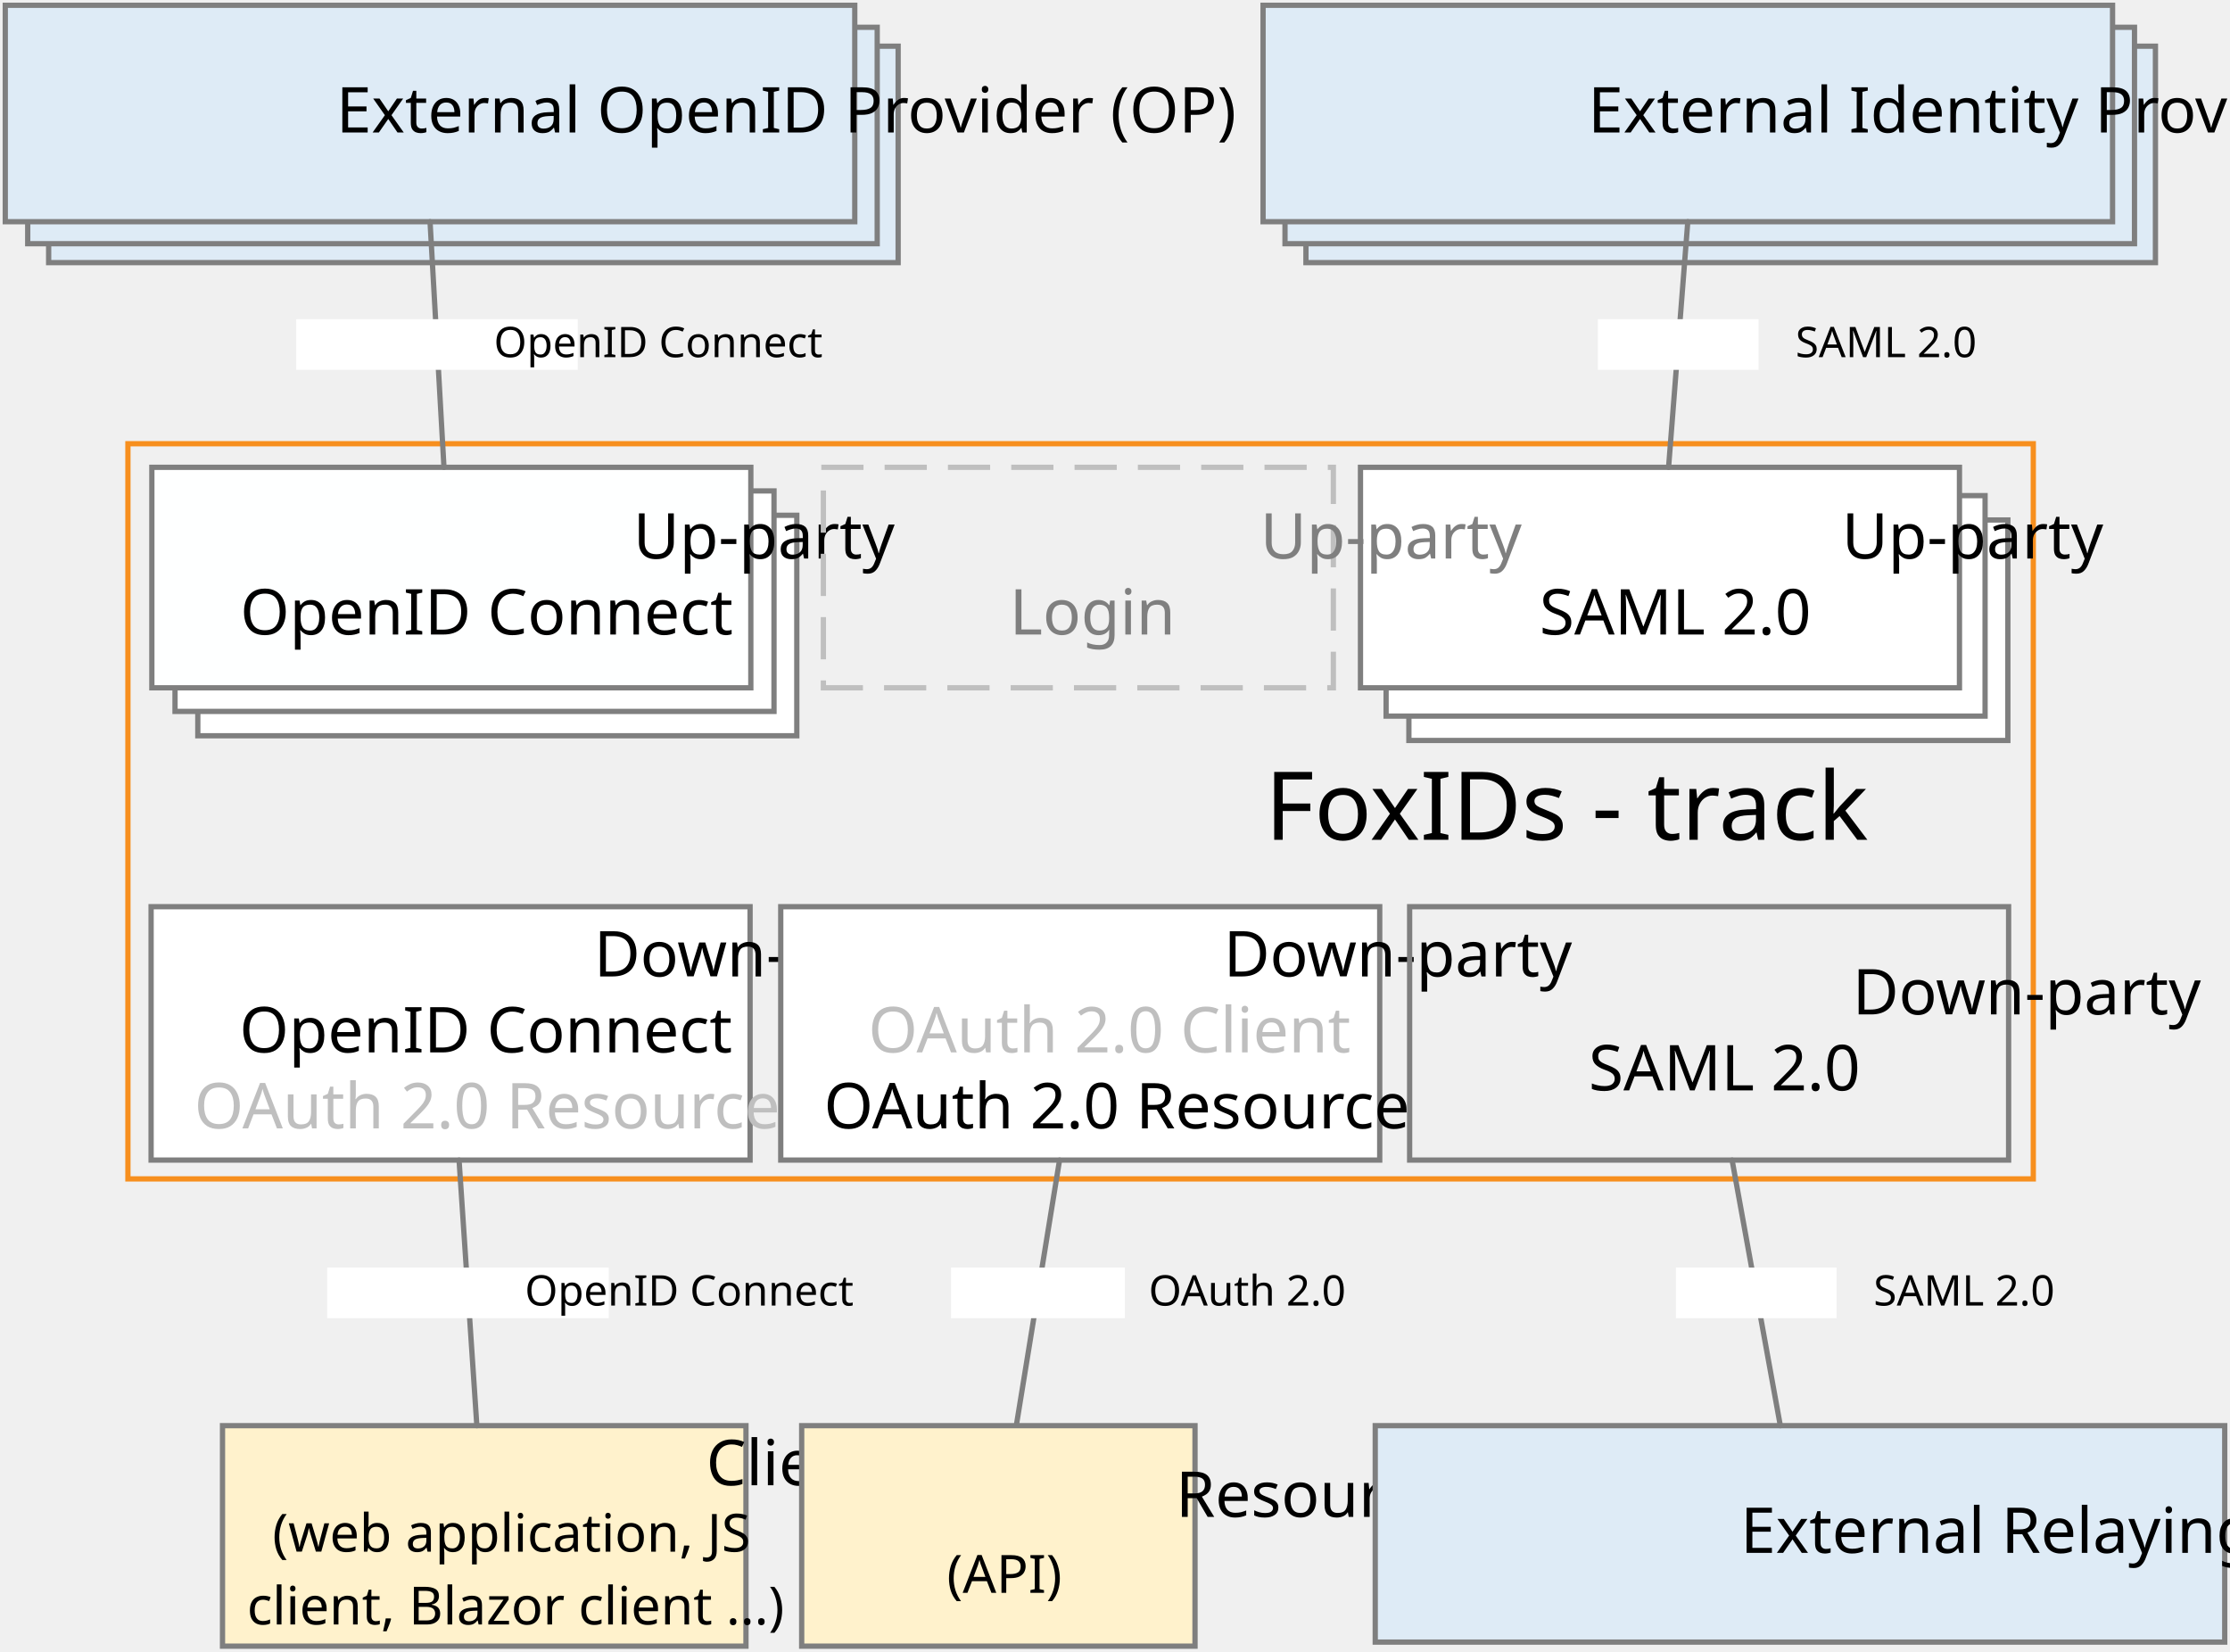
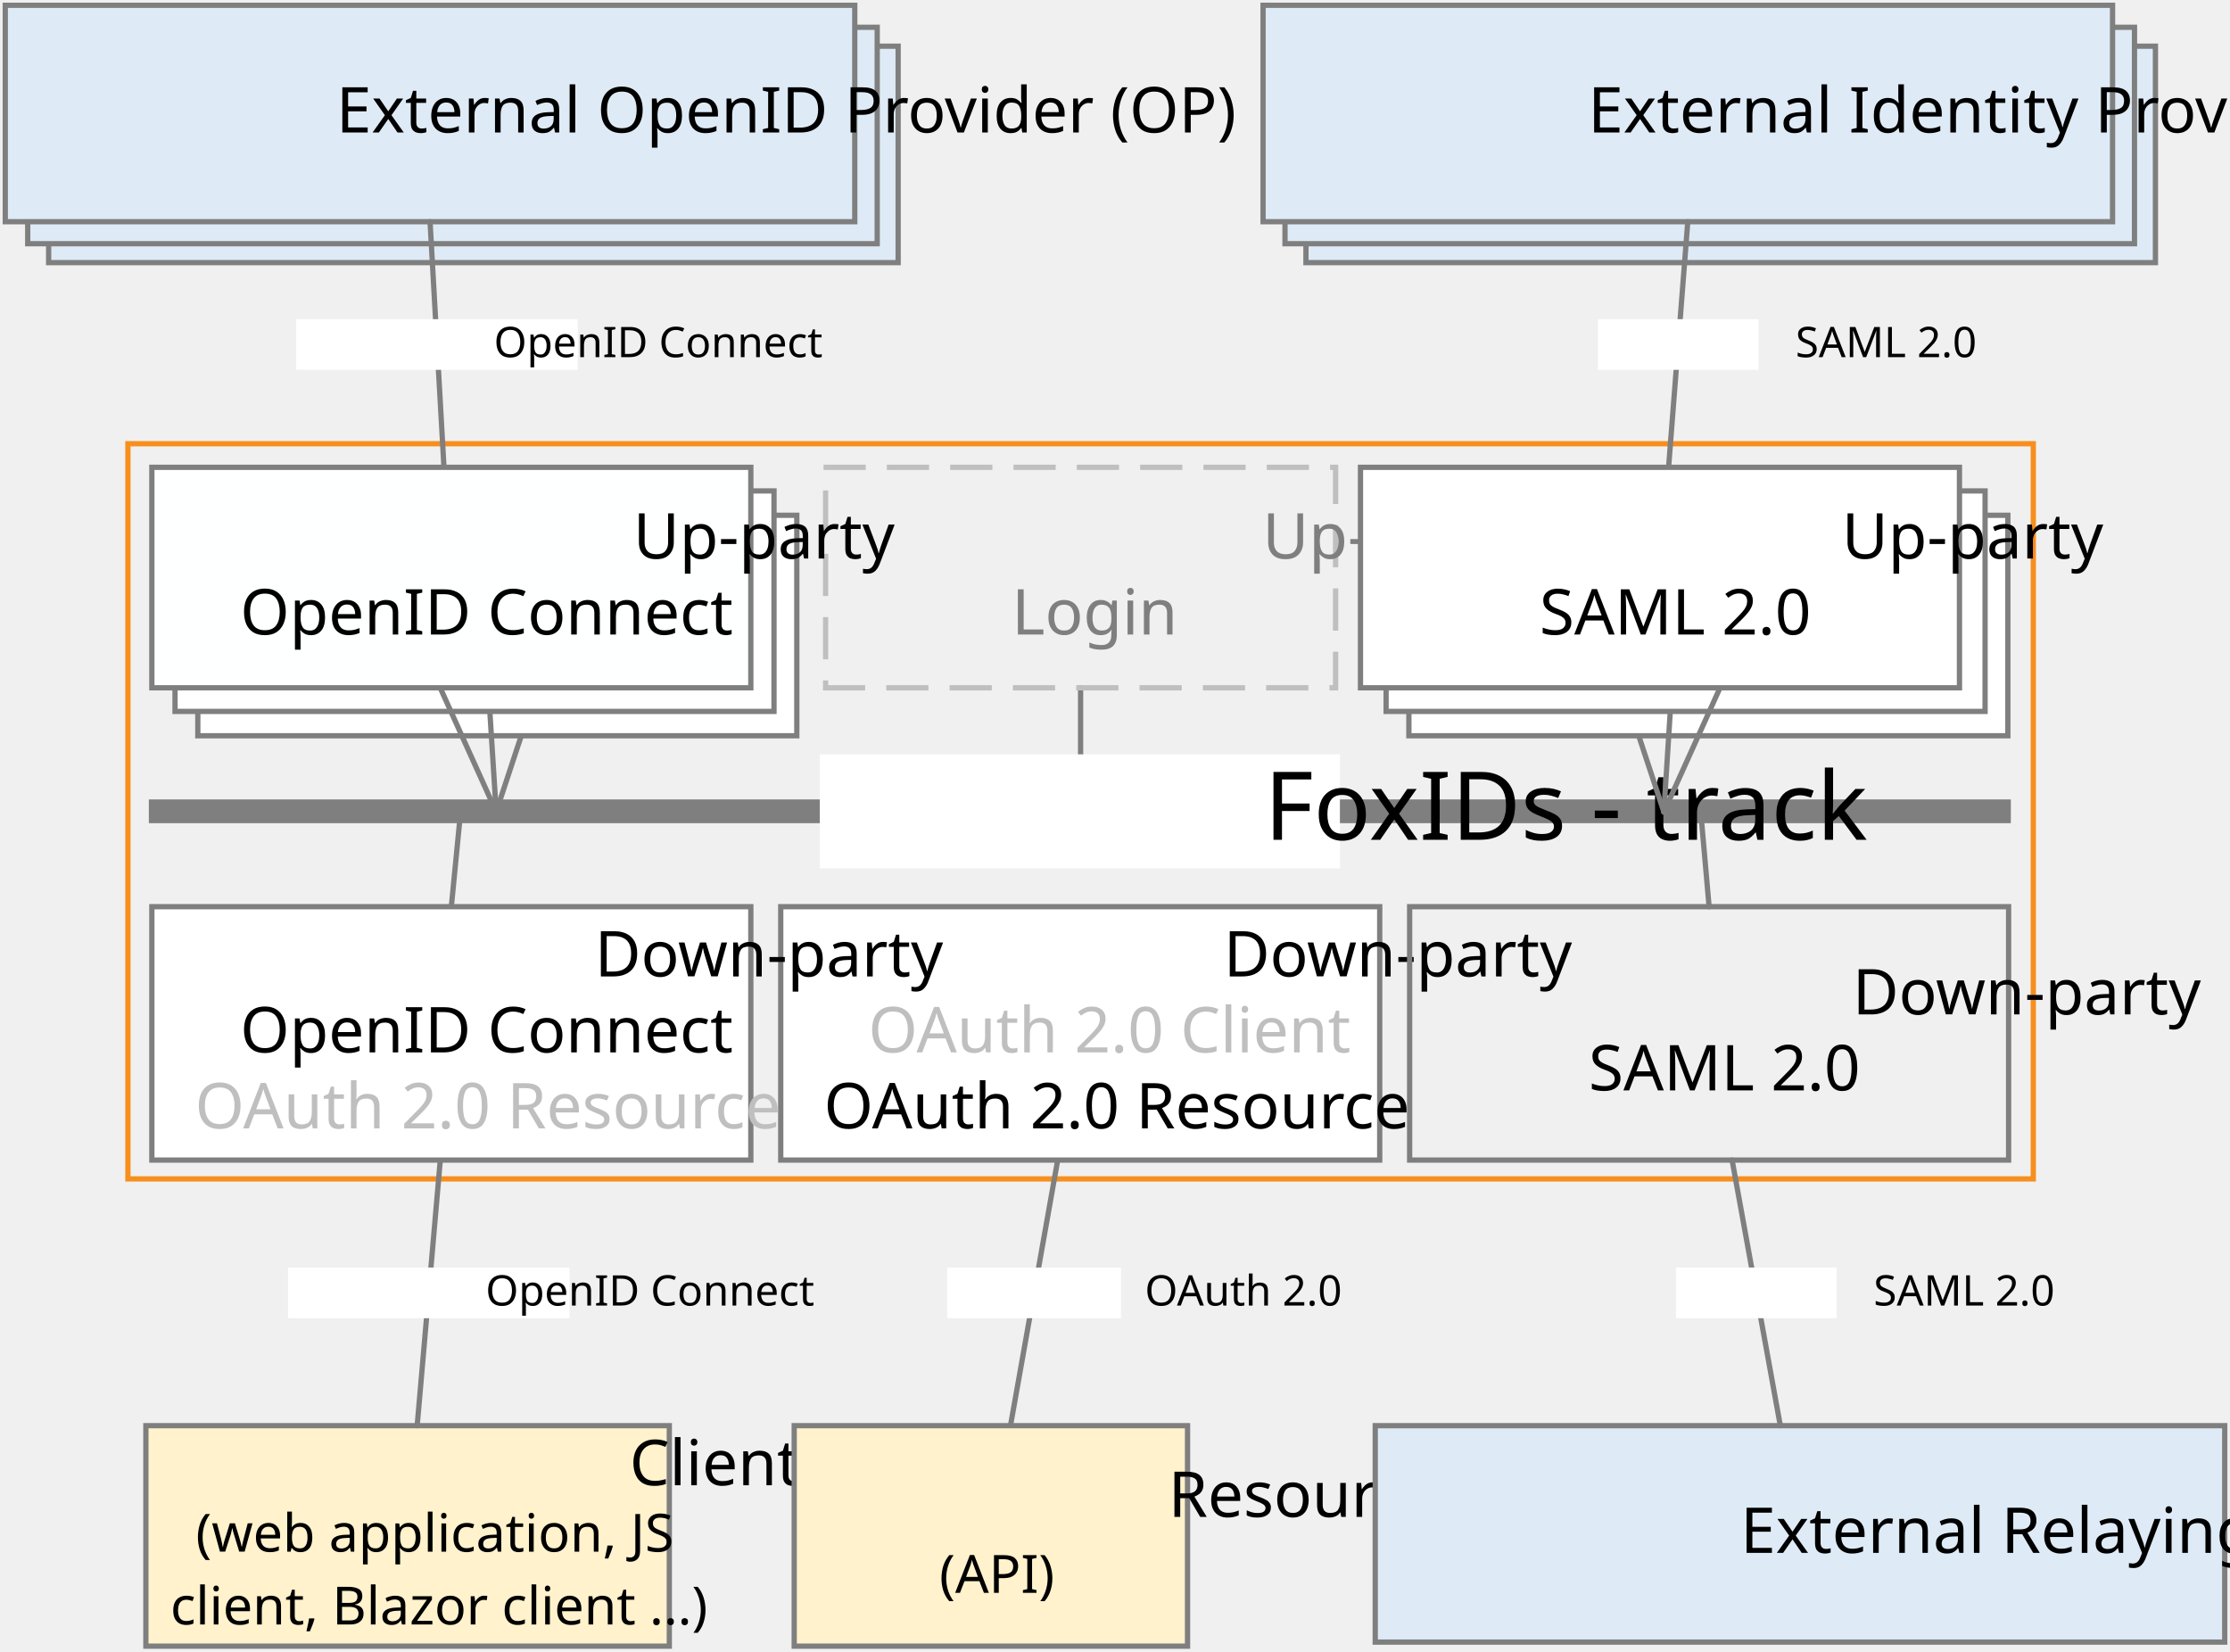
- <svg xmlns="http://www.w3.org/2000/svg" xmlns:ns1="http://schemas.microsoft.com/visio/2003/SVGExtensions/" width="5.87in" height="4.347in" viewBox="0 0 422.661 312.999" xml:space="preserve" color-interpolation-filters="sRGB" class="st18">
+ <svg xmlns="http://www.w3.org/2000/svg" xmlns:ns1="http://schemas.microsoft.com/visio/2003/SVGExtensions/" width="5.87in" height="4.347in" viewBox="0 0 422.661 312.999" xml:space="preserve" color-interpolation-filters="sRGB" class="st19">
  <ns1:documentProperties ns1:langID="1033" ns1:metric="true" ns1:viewMarkup="false" />
  <style type="text/css">
	
- 		.st1 {fill:#deebf6;stroke:#7f7f7f;stroke-width:1}
- 		.st2 {fill:none;stroke:#f78f1e;stroke-width:1}
- 		.st3 {fill:#000000;font-family:Calibri;font-size:1.5em}
- 		.st4 {fill:#ffffff;stroke:#7f7f7f;stroke-width:1}
- 		.st5 {fill:#000000;font-family:Calibri;font-size:1em}
- 		.st6 {font-size:1em}
- 		.st7 {fill:#bfbfbf;font-size:1em}
+ 		.st1 {fill:#4672c4;stroke:#7f7f7f;stroke-width:0.25}
+ 		.st2 {stroke:#7f7f7f;stroke-linecap:round;stroke-linejoin:round;stroke-width:1}
+ 		.st3 {stroke:#7f7f7f;stroke-linecap:butt;stroke-width:4.5}
+ 		.st4 {fill:#ffffff;stroke:none;stroke-linecap:butt;stroke-width:7.2}
+ 		.st5 {fill:#000000;font-family:Calibri;font-size:1.5em}
+ 		.st6 {fill:#deebf6;stroke:#7f7f7f;stroke-width:1}
+ 		.st7 {fill:none;stroke:#f78f1e;stroke-width:1}
		.st8 {fill:#fff2cc;stroke:#7f7f7f;stroke-width:1}
- 		.st9 {font-size:0.833em}
- 		.st10 {stroke:#7f7f7f;stroke-linecap:round;stroke-linejoin:round;stroke-width:1}
- 		.st11 {fill:#ffffff;stroke:none;stroke-linecap:butt;stroke-width:7.2}
- 		.st12 {fill:#000000;font-family:Calibri;font-size:0.667em}
- 		.st13 {fill:none;stroke:#7f7f7f;stroke-width:1}
- 		.st14 {fill:#feffff;stroke:#7f7f7f;stroke-width:1}
- 		.st15 {fill:#ffffff;stroke:none;stroke-linecap:butt}
- 		.st16 {fill:none;stroke:#bfbfbf;stroke-dasharray:7,5;stroke-width:1}
- 		.st17 {fill:#7f7f7f;font-family:Calibri;font-size:1em}
- 		.st18 {fill:none;fill-rule:evenodd;font-size:12px;overflow:visible;stroke-linecap:square;stroke-miterlimit:3}
+ 		.st9 {fill:#000000;font-family:Calibri;font-size:1em}
+ 		.st10 {font-size:0.833em}
+ 		.st11 {fill:#000000;font-family:Calibri;font-size:0.667em}
+ 		.st12 {font-size:1em}
+ 		.st13 {fill:#ffffff;stroke:#7f7f7f;stroke-width:1}
+ 		.st14 {fill:#bfbfbf;font-size:1em}
+ 		.st15 {fill:none;stroke:#bfbfbf;stroke-dasharray:7,5;stroke-width:1}
+ 		.st16 {fill:#7f7f7f;font-family:Calibri;font-size:1em}
+ 		.st17 {fill:#feffff;stroke:#7f7f7f;stroke-width:1}
+ 		.st18 {fill:none;stroke:#7f7f7f;stroke-width:1}
+ 		.st19 {fill:none;fill-rule:evenodd;font-size:12px;overflow:visible;stroke-linecap:square;stroke-miterlimit:3}
	
	</style>
  <g ns1:mID="0" ns1:index="1" ns1:groupContext="foregroundPage">
    <ns1:pageProperties ns1:drawingScale="0.0393701" ns1:pageScale="0.0393701" ns1:drawingUnits="24" ns1:shadowOffsetX="8.50394" ns1:shadowOffsetY="-8.50394" />
    <ns1:layer ns1:name="Connector" ns1:index="0" />
-     <g id="shape22-1" ns1:mID="22" ns1:groupContext="shape" transform="translate(9.22047,-263.224)">
-       <ns1:userDefs>
-         <ns1:ud ns1:nameU="visVersion" ns1:val="VT0(15):26" />
-       </ns1:userDefs>
-       <rect x="0" y="271.978" width="161.008" height="41.021" class="st1" />
-     </g>
-     <g id="shape1-3" ns1:mID="1" ns1:groupContext="shape" transform="translate(24.2441,-89.5608)">
-       <ns1:userDefs>
-         <ns1:ud ns1:nameU="visVersion" ns1:val="VT0(15):26" />
-       </ns1:userDefs>
-       <ns1:textBlock ns1:margins="rect(4,4,4,4)" ns1:tabSpace="42.5197" />
-       <ns1:textRect cx="180.567" cy="243.331" width="361.14" height="139.336" />
-       <rect x="0" y="173.663" width="361.134" height="139.336" class="st2" />
-       <text x="131.28" y="248.73" class="st3" ns1:langID="1033">
+     <g id="shape67-1" ns1:mID="67" ns1:groupContext="shape" transform="translate(336.409,-157.825) scale(-1,1)">
+       <ns1:userDefs>
+         <ns1:ud ns1:nameU="visVersion" ns1:val="VT0(15):26" />
+       </ns1:userDefs>
+       <rect x="0" y="310.447" width="42.094" height="2.551" class="st1" />
+     </g>
+     <g id="shape55-3" ns1:mID="55" ns1:groupContext="shape" ns1:layerMember="0" transform="translate(211.898,-182.639)">
+       <path d="M-7.09 313 L-7.09 336.41" class="st2" />
+     </g>
+     <g id="shape46-6" ns1:mID="46" ns1:groupContext="shape" transform="translate(73,-157.876)">
+       <ns1:userDefs>
+         <ns1:ud ns1:nameU="visVersion" ns1:val="VT0(15):26" />
+       </ns1:userDefs>
+       <rect x="0" y="310.447" width="42.094" height="2.551" class="st1" />
+     </g>
+     <g id="shape53-8" ns1:mID="53" ns1:groupContext="shape" ns1:layerMember="0" transform="translate(28.2126,-152.142)">
+       <ns1:textBlock ns1:margins="rect(4,4,4,4)" ns1:tabSpace="42.5197" />
+       <ns1:textRect cx="176.457" cy="305.912" width="108.4" height="29.604" />
+       <path d="M0 305.91 L352.91 305.91" class="st3" />
+       <rect ns1:rectContext="textBkgnd" x="127.168" y="295.112" width="98.578" height="21.6" class="st4" />
+       <text x="127.17" y="311.31" class="st5" ns1:langID="1033">
        <ns1:paragraph ns1:horizAlign="1" />
        <ns1:tabList />FoxIDs - track</text>
    </g>
-     <g id="shape2-6" ns1:mID="2" ns1:groupContext="shape" transform="translate(28.6378,-93.126)">
-       <ns1:userDefs>
-         <ns1:ud ns1:nameU="visVersion" ns1:val="VT0(15):26" />
-       </ns1:userDefs>
-       <ns1:textBlock ns1:margins="rect(4,4,4,4)" ns1:tabSpace="42.5197" />
-       <ns1:textRect cx="56.764" cy="288.986" width="113.53" height="48.025" />
-       <rect x="0" y="264.973" width="113.528" height="48.025" class="st4" />
-       <text x="27.79" y="278.19" class="st5" ns1:langID="1033">
-         <ns1:paragraph ns1:horizAlign="1" />
-         <ns1:tabList />Down-party <ns1:newlineChar />
-         <tspan x="16.74" dy="1.2em" class="st6">OpenID Connect<ns1:newlineChar />
-         </tspan>
-         <tspan x="8.17" dy="1.2em" class="st7">OAuth 2.0 Resource</tspan>
-       </text>
-     </g>
-     <g id="shape3-11" ns1:mID="3" ns1:groupContext="shape" transform="translate(147.976,-93.126)">
-       <ns1:userDefs>
-         <ns1:ud ns1:nameU="visVersion" ns1:val="VT0(15):26" />
-       </ns1:userDefs>
-       <ns1:textBlock ns1:margins="rect(4,4,4,4)" ns1:tabSpace="42.5197" />
-       <ns1:textRect cx="56.764" cy="288.986" width="113.53" height="48.025" />
-       <rect x="0" y="264.973" width="113.528" height="48.025" class="st4" />
-       <text x="27.79" y="278.19" class="st5" ns1:langID="1033">
-         <ns1:paragraph ns1:horizAlign="1" />
-         <ns1:tabList />Down-party <ns1:newlineChar />
-         <tspan x="16.59" dy="1.2em" class="st7">OAuth 2.0 Client<ns1:newlineChar />
-         </tspan>
-         <tspan x="8.17" dy="1.2em" class="st6">OAuth 2.0 Resource</tspan>
-       </text>
-     </g>
-     <g id="shape4-16" ns1:mID="4" ns1:groupContext="shape" transform="translate(42.1732,-1)">
+     <g id="shape22-13" ns1:mID="22" ns1:groupContext="shape" transform="translate(9.22047,-263.224)">
+       <ns1:userDefs>
+         <ns1:ud ns1:nameU="visVersion" ns1:val="VT0(15):26" />
+       </ns1:userDefs>
+       <rect x="0" y="271.978" width="161.008" height="41.021" class="st6" />
+     </g>
+     <g id="shape1-15" ns1:mID="1" ns1:groupContext="shape" transform="translate(24.2441,-89.5608)">
+       <ns1:userDefs>
+         <ns1:ud ns1:nameU="visVersion" ns1:val="VT0(15):26" />
+       </ns1:userDefs>
+       <rect x="0" y="173.663" width="361.134" height="139.336" class="st7" />
+     </g>
+     <g id="shape4-17" ns1:mID="4" ns1:groupContext="shape" transform="translate(27.6457,-1)">
      <ns1:userDefs>
        <ns1:ud ns1:nameU="visVersion" ns1:val="VT0(15):26" />
      </ns1:userDefs>
      <ns1:textBlock ns1:margins="rect(4,4,4,4)" ns1:tabSpace="42.5197" />
      <ns1:textRect cx="49.606" cy="292.104" width="99.22" height="41.789" />
      <rect x="0" y="271.21" width="99.213" height="41.789" class="st8" />
-       <text x="35.51" y="282.5" class="st5" ns1:langID="1033">
+       <text x="35.51" y="282.5" class="st9" ns1:langID="1033">
        <ns1:paragraph ns1:horizAlign="1" />
        <ns1:tabList />Client <ns1:newlineChar />
-         <tspan x="9.46" dy="1.26em" class="st9">(web application, JS </tspan>
-         <tspan x="4.65" dy="1.38em" class="st9">client, Blazor client ...)</tspan>
-       </text>
-     </g>
-     <g id="shape5-21" ns1:mID="5" ns1:groupContext="shape" ns1:layerMember="0" transform="translate(81.6083,-93.126)">
-       <ns1:textBlock ns1:margins="rect(4,4,4,4)" ns1:tabSpace="42.5197" />
-       <ns1:textRect cx="7.087" cy="338.167" width="63.18" height="17.604" />
-       <path d="M5.4 313 L8.77 363.34" class="st10" />
-       <rect ns1:rectContext="textBkgnd" x="-19.595" y="333.367" width="53.363" height="9.6" class="st11" />
-       <text x="-19.59" y="340.57" class="st12" ns1:langID="1033">
+         <tspan x="9.46" dy="1.26em" class="st10">(web application, JS </tspan>
+         <tspan x="4.65" dy="1.38em" class="st10">client, Blazor client ...)</tspan>
+       </text>
+     </g>
+     <g id="shape5-22" ns1:mID="5" ns1:groupContext="shape" ns1:layerMember="0" transform="translate(88.3485,-93.126)">
+       <ns1:textBlock ns1:margins="rect(4,4,4,4)" ns1:tabSpace="42.5197" />
+       <ns1:textRect cx="-7.087" cy="338.167" width="63.18" height="17.604" />
+       <path d="M-4.9 313 L-9.28 363.34" class="st2" />
+       <rect ns1:rectContext="textBkgnd" x="-33.768" y="333.367" width="53.363" height="9.6" class="st4" />
+       <text x="-33.77" y="340.57" class="st11" ns1:langID="1033">
        <ns1:paragraph ns1:horizAlign="1" />
        <ns1:tabList />OpenID Connect</text>
    </g>
-     <g id="shape6-26" ns1:mID="6" ns1:groupContext="shape" ns1:layerMember="0" transform="translate(203.813,-93.126)">
+     <g id="shape6-27" ns1:mID="6" ns1:groupContext="shape" ns1:layerMember="0" transform="translate(203.081,-93.126)">
      <ns1:textBlock ns1:margins="rect(4,4,4,4)" ns1:tabSpace="42.5197" />
      <ns1:textRect cx="-7.087" cy="338.167" width="42.77" height="17.604" />
-       <path d="M-2.99 313 L-11.19 363.34" class="st10" />
-       <rect ns1:rectContext="textBkgnd" x="-23.561" y="333.367" width="32.949" height="9.6" class="st11" />
-       <text x="-23.56" y="340.57" class="st12" ns1:langID="1033">
+       <path d="M-2.61 313 L-11.56 363.34" class="st2" />
+       <rect ns1:rectContext="textBkgnd" x="-23.561" y="333.367" width="32.949" height="9.6" class="st4" />
+       <text x="-23.56" y="340.57" class="st11" ns1:langID="1033">
        <ns1:paragraph ns1:horizAlign="1" />
        <ns1:tabList />OAuth 2.0</text>
    </g>
-     <g id="shape7-31" ns1:mID="7" ns1:groupContext="shape" transform="translate(151.945,-1)">
+     <g id="shape7-32" ns1:mID="7" ns1:groupContext="shape" transform="translate(150.528,-1)">
      <ns1:userDefs>
        <ns1:ud ns1:nameU="visVersion" ns1:val="VT0(15):26" />
      </ns1:userDefs>
      <ns1:textBlock ns1:margins="rect(4,4,4,4)" ns1:tabSpace="42.5197" />
      <ns1:textRect cx="37.276" cy="292.104" width="74.56" height="41.789" />
      <rect x="0" y="271.21" width="74.551" height="41.789" class="st8" />
-       <text x="14.75" y="288.5" class="st5" ns1:langID="1033">
+       <text x="14.75" y="288.5" class="st9" ns1:langID="1033">
        <ns1:paragraph ns1:horizAlign="1" />
        <ns1:tabList />Resource <ns1:newlineChar />
-         <tspan x="27.51" dy="1.44em" class="st9">(API)</tspan>
-       </text>
-     </g>
-     <g id="shape9-35" ns1:mID="9" ns1:groupContext="shape" transform="translate(267.173,-93.126)">
+         <tspan x="27.51" dy="1.44em" class="st10">(API)</tspan>
+       </text>
+     </g>
+     <g id="shape21-36" ns1:mID="21" ns1:groupContext="shape" transform="translate(5.25196,-266.808)">
+       <ns1:userDefs>
+         <ns1:ud ns1:nameU="visVersion" ns1:val="VT0(15):26" />
+       </ns1:userDefs>
+       <rect x="0" y="271.978" width="161.008" height="41.021" class="st6" />
+     </g>
+     <g id="shape19-38" ns1:mID="19" ns1:groupContext="shape" transform="translate(1,-270.978)">
+       <ns1:userDefs>
+         <ns1:ud ns1:nameU="visVersion" ns1:val="VT0(15):26" />
+       </ns1:userDefs>
+       <ns1:textBlock ns1:margins="rect(4,4,4,4)" ns1:tabSpace="42.5197" />
+       <ns1:textRect cx="80.504" cy="292.488" width="161.01" height="41.021" />
+       <rect x="0" y="271.978" width="161.008" height="41.021" class="st6" />
+       <text x="6.57" y="296.09" class="st9" ns1:langID="1033">
+         <ns1:paragraph ns1:horizAlign="1" />
+         <ns1:tabList />External OpenID Provider (OP)</text>
+     </g>
+     <g id="shape23-41" ns1:mID="23" ns1:groupContext="shape" transform="translate(247.52,-263.224)">
+       <ns1:userDefs>
+         <ns1:ud ns1:nameU="visVersion" ns1:val="VT0(15):26" />
+       </ns1:userDefs>
+       <rect x="0" y="271.978" width="161.008" height="41.021" class="st6" />
+     </g>
+     <g id="shape24-43" ns1:mID="24" ns1:groupContext="shape" transform="translate(243.551,-266.808)">
+       <ns1:userDefs>
+         <ns1:ud ns1:nameU="visVersion" ns1:val="VT0(15):26" />
+       </ns1:userDefs>
+       <rect x="0" y="271.978" width="161.008" height="41.021" class="st6" />
+     </g>
+     <g id="shape17-45" ns1:mID="17" ns1:groupContext="shape" transform="translate(239.394,-270.978)">
+       <ns1:userDefs>
+         <ns1:ud ns1:nameU="visVersion" ns1:val="VT0(15):26" />
+       </ns1:userDefs>
+       <ns1:textBlock ns1:margins="rect(4,4,4,4)" ns1:tabSpace="42.5197" />
+       <ns1:textRect cx="80.504" cy="292.488" width="161.01" height="41.021" />
+       <rect x="0" y="271.978" width="161.008" height="41.021" class="st6" />
+       <text x="5.43" y="296.09" class="st9" ns1:langID="1033">
+         <ns1:paragraph ns1:horizAlign="1" />
+         <ns1:tabList />External Identity Provider (IdP)</text>
+     </g>
+     <g id="shape18-48" ns1:mID="18" ns1:groupContext="shape" ns1:layerMember="0" transform="translate(325.163,-270.978)">
+       <ns1:textBlock ns1:margins="rect(4,4,4,4)" ns1:tabSpace="42.5197" />
+       <ns1:textRect cx="-7.087" cy="336.274" width="40.26" height="17.604" />
+       <path d="M-5.27 313 L-8.91 359.55" class="st2" />
+       <rect ns1:rectContext="textBkgnd" x="-22.309" y="331.474" width="30.445" height="9.6" class="st4" />
+       <text x="-22.31" y="338.67" class="st11" ns1:langID="1033">
+         <ns1:paragraph ns1:horizAlign="1" />
+         <ns1:tabList />SAML 2.0</text>
+     </g>
+     <g id="shape20-53" ns1:mID="20" ns1:groupContext="shape" ns1:layerMember="0" transform="translate(75.7388,-270.978)">
+       <ns1:textBlock ns1:margins="rect(4,4,4,4)" ns1:tabSpace="42.5197" />
+       <ns1:textRect cx="7.087" cy="336.274" width="63.18" height="17.604" />
+       <path d="M5.77 313 L8.41 359.55" class="st2" />
+       <rect ns1:rectContext="textBkgnd" x="-19.595" y="331.474" width="53.363" height="9.6" class="st4" />
+       <text x="-19.59" y="338.67" class="st11" ns1:langID="1033">
+         <ns1:paragraph ns1:horizAlign="1" />
+         <ns1:tabList />OpenID Connect</text>
+     </g>
+     <g id="shape25-58" ns1:mID="25" ns1:groupContext="shape" transform="translate(260.654,-1.76854)">
+       <ns1:userDefs>
+         <ns1:ud ns1:nameU="visVersion" ns1:val="VT0(15):26" />
+       </ns1:userDefs>
+       <ns1:textBlock ns1:margins="rect(4,4,4,4)" ns1:tabSpace="42.5197" />
+       <ns1:textRect cx="80.504" cy="292.488" width="161.01" height="41.021" />
+       <rect x="0" y="271.978" width="161.008" height="41.021" class="st6" />
+       <text x="13.07" y="296.09" class="st9" ns1:langID="1033">
+         <ns1:paragraph ns1:horizAlign="1" />
+         <ns1:tabList />External <tspan class="st12" ns1:langID="2057">Relaying Party (RP)</tspan>
+       </text>
+     </g>
+     <g id="shape28-62" ns1:mID="28" ns1:groupContext="shape" ns1:layerMember="0" transform="translate(339.952,-42.7891)">
+       <ns1:textBlock ns1:margins="rect(4,4,4,4)" ns1:tabSpace="42.5197" />
+       <ns1:textRect cx="-7.087" cy="287.83" width="40.26" height="17.604" />
+       <path d="M-2.52 313 L-11.66 262.66" class="st2" />
+       <rect ns1:rectContext="textBkgnd" x="-22.309" y="283.03" width="30.445" height="9.6" class="st4" />
+       <text x="-22.31" y="290.23" class="st11" ns1:langID="1033">
+         <ns1:paragraph ns1:horizAlign="1" />
+         <ns1:tabList />SAML 2.0</text>
+     </g>
+     <g id="shape3-67" ns1:mID="3" ns1:groupContext="shape" transform="translate(147.976,-93.126)">
      <ns1:userDefs>
        <ns1:ud ns1:nameU="visVersion" ns1:val="VT0(15):26" />
      </ns1:userDefs>
      <ns1:textBlock ns1:margins="rect(4,4,4,4)" ns1:tabSpace="42.5197" />
      <ns1:textRect cx="56.764" cy="288.986" width="113.53" height="48.025" />
      <rect x="0" y="264.973" width="113.528" height="48.025" class="st13" />
-       <text x="27.79" y="285.39" class="st5" ns1:langID="1033">
+       <text x="27.79" y="278.19" class="st9" ns1:langID="1033">
        <ns1:paragraph ns1:horizAlign="1" />
        <ns1:tabList />Down-party <ns1:newlineChar />
-         <tspan x="33.93" dy="1.2em" class="st6">SAML 2.0</tspan>
-       </text>
-     </g>
-     <g id="shape14-39" ns1:mID="14" ns1:groupContext="shape" transform="translate(37.4923,-173.548)">
-       <ns1:userDefs>
-         <ns1:ud ns1:nameU="visVersion" ns1:val="VT0(15):26" />
-       </ns1:userDefs>
-       <rect x="0" y="271.21" width="113.528" height="41.789" class="st4" />
-     </g>
-     <g id="shape13-41" ns1:mID="13" ns1:groupContext="shape" transform="translate(33.1732,-178.165)">
-       <ns1:userDefs>
-         <ns1:ud ns1:nameU="visVersion" ns1:val="VT0(15):26" />
-       </ns1:userDefs>
-       <rect x="0" y="271.21" width="113.528" height="41.789" class="st4" />
-     </g>
-     <g id="shape10-43" ns1:mID="10" ns1:groupContext="shape" transform="translate(28.7794,-182.639)">
+         <tspan x="16.59" dy="1.2em" class="st14">OAuth 2.0 Client<ns1:newlineChar />
+         </tspan>
+         <tspan x="8.17" dy="1.2em" class="st12">OAuth 2.0 Resource</tspan>
+       </text>
+     </g>
+     <g id="shape49-72" ns1:mID="49" ns1:groupContext="shape" ns1:layerMember="0" transform="translate(93.4449,-157.876)">
+       <path d="M-6.27 313 L-7.9 329.72" class="st2" />
+     </g>
+     <g id="shape2-75" ns1:mID="2" ns1:groupContext="shape" transform="translate(28.7795,-93.126)">
+       <ns1:userDefs>
+         <ns1:ud ns1:nameU="visVersion" ns1:val="VT0(15):26" />
+       </ns1:userDefs>
+       <ns1:textBlock ns1:margins="rect(4,4,4,4)" ns1:tabSpace="42.5197" />
+       <ns1:textRect cx="56.764" cy="288.986" width="113.53" height="48.025" />
+       <rect x="0" y="264.973" width="113.528" height="48.025" class="st13" />
+       <text x="27.79" y="278.19" class="st9" ns1:langID="1033">
+         <ns1:paragraph ns1:horizAlign="1" />
+         <ns1:tabList />Down-party <ns1:newlineChar />
+         <tspan x="16.74" dy="1.2em" class="st12">OpenID Connect<ns1:newlineChar />
+         </tspan>
+         <tspan x="8.17" dy="1.2em" class="st14">OAuth 2.0 Resource</tspan>
+       </text>
+     </g>
+     <g id="shape29-80" ns1:mID="29" ns1:groupContext="shape" transform="translate(156.48,-182.639)">
+       <ns1:userDefs>
+         <ns1:ud ns1:nameU="visVersion" ns1:val="VT0(15):26" />
+       </ns1:userDefs>
+       <ns1:textBlock ns1:margins="rect(4,4,4,4)" ns1:tabSpace="42.5197" />
+       <ns1:textRect cx="48.331" cy="292.104" width="96.67" height="41.789" />
+       <path d="M0 313 L96.66 313 L96.66 271.21 L0 271.21 L0 313 Z" class="st15" />
+       <text x="26.65" y="288.5" class="st16" ns1:langID="1033">
+         <ns1:paragraph ns1:horizAlign="1" />
+         <ns1:tabList />Up-party <ns1:newlineChar />
+         <tspan x="35.29" dy="1.2em" class="st12">Login</tspan>
+       </text>
+     </g>
+     <g id="shape60-84" ns1:mID="60" ns1:groupContext="shape" ns1:layerMember="0" transform="translate(103.508,-173.548)">
+       <path d="M-4.71 313 L-9.46 327.4" class="st2" />
+     </g>
+     <g id="shape14-87" ns1:mID="14" ns1:groupContext="shape" transform="translate(37.4923,-173.548)">
+       <ns1:userDefs>
+         <ns1:ud ns1:nameU="visVersion" ns1:val="VT0(15):26" />
+       </ns1:userDefs>
+       <rect x="0" y="271.21" width="113.528" height="41.789" class="st13" />
+     </g>
+     <g id="shape61-89" ns1:mID="61" ns1:groupContext="shape" ns1:layerMember="0" transform="translate(86.3583,-178.165)">
+       <path d="M6.48 313 L7.69 332.01" class="st2" />
+     </g>
+     <g id="shape13-92" ns1:mID="13" ns1:groupContext="shape" transform="translate(33.1732,-178.165)">
+       <ns1:userDefs>
+         <ns1:ud ns1:nameU="visVersion" ns1:val="VT0(15):26" />
+       </ns1:userDefs>
+       <rect x="0" y="271.21" width="113.528" height="41.789" class="st13" />
+     </g>
+     <g id="shape37-94" ns1:mID="37" ns1:groupContext="shape" ns1:layerMember="0" transform="translate(81.6527,-182.639)">
+       <path d="M1.78 313 L12.39 336.49" class="st2" />
+     </g>
+     <g id="shape10-97" ns1:mID="10" ns1:groupContext="shape" transform="translate(28.7794,-182.639)">
      <ns1:userDefs>
        <ns1:ud ns1:nameU="visVersion" ns1:val="VT0(15):26" />
      </ns1:userDefs>
      <ns1:textBlock ns1:margins="rect(4,4,4,4)" ns1:tabSpace="42.5197" />
      <ns1:textRect cx="56.764" cy="292.104" width="113.53" height="41.789" />
-       <rect x="0" y="271.21" width="113.528" height="41.789" class="st14" />
-       <text x="35.08" y="288.5" class="st5" ns1:langID="1033">
+       <rect x="0" y="271.21" width="113.528" height="41.789" class="st17" />
+       <text x="35.08" y="288.5" class="st9" ns1:langID="1033">
        <ns1:paragraph ns1:horizAlign="1" />
        <ns1:tabList />Up-party <ns1:newlineChar />
-         <tspan x="16.74" dy="1.2em" class="st6">OpenID Connect</tspan>
-       </text>
-     </g>
-     <g id="shape15-47" ns1:mID="15" ns1:groupContext="shape" transform="translate(267.031,-172.657)">
-       <ns1:userDefs>
-         <ns1:ud ns1:nameU="visVersion" ns1:val="VT0(15):26" />
-       </ns1:userDefs>
-       <rect x="0" y="271.21" width="113.528" height="41.789" class="st4" />
-     </g>
-     <g id="shape16-49" ns1:mID="16" ns1:groupContext="shape" transform="translate(262.712,-177.274)">
-       <ns1:userDefs>
-         <ns1:ud ns1:nameU="visVersion" ns1:val="VT0(15):26" />
-       </ns1:userDefs>
-       <rect x="0" y="271.21" width="113.528" height="41.789" class="st4" />
-     </g>
-     <g id="shape12-51" ns1:mID="12" ns1:groupContext="shape" transform="translate(257.856,-182.639)">
+         <tspan x="16.74" dy="1.2em" class="st12">OpenID Connect</tspan>
+       </text>
+     </g>
+     <g id="shape68-101" ns1:mID="68" ns1:groupContext="shape" ns1:layerMember="0" transform="translate(316.114,-157.825)">
+       <path d="M6.35 313 L7.82 329.67" class="st2" />
+     </g>
+     <g id="shape69-104" ns1:mID="69" ns1:groupContext="shape" ns1:layerMember="0" transform="translate(305.902,-173.497)">
+       <path d="M4.71 313 L9.46 327.4" class="st2" />
+     </g>
+     <g id="shape9-107" ns1:mID="9" ns1:groupContext="shape" transform="translate(267.173,-93.126)">
+       <ns1:userDefs>
+         <ns1:ud ns1:nameU="visVersion" ns1:val="VT0(15):26" />
+       </ns1:userDefs>
+       <ns1:textBlock ns1:margins="rect(4,4,4,4)" ns1:tabSpace="42.5197" />
+       <ns1:textRect cx="56.764" cy="288.986" width="113.53" height="48.025" />
+       <rect x="0" y="264.973" width="113.528" height="48.025" class="st18" />
+       <text x="27.79" y="285.39" class="st9" ns1:langID="1033">
+         <ns1:paragraph ns1:horizAlign="1" />
+         <ns1:tabList />Down-party <ns1:newlineChar />
+         <tspan x="33.93" dy="1.2em" class="st12">SAML 2.0</tspan>
+       </text>
+     </g>
+     <g id="shape15-111" ns1:mID="15" ns1:groupContext="shape" transform="translate(267.031,-173.548)">
+       <ns1:userDefs>
+         <ns1:ud ns1:nameU="visVersion" ns1:val="VT0(15):26" />
+       </ns1:userDefs>
+       <rect x="0" y="271.21" width="113.528" height="41.789" class="st13" />
+     </g>
+     <g id="shape70-113" ns1:mID="70" ns1:groupContext="shape" ns1:layerMember="0" transform="translate(323.051,-178.115)">
+       <path d="M-6.48 313 L-7.69 332.01" class="st2" />
+     </g>
+     <g id="shape16-116" ns1:mID="16" ns1:groupContext="shape" transform="translate(262.712,-178.165)">
+       <ns1:userDefs>
+         <ns1:ud ns1:nameU="visVersion" ns1:val="VT0(15):26" />
+       </ns1:userDefs>
+       <rect x="0" y="271.21" width="113.528" height="41.789" class="st13" />
+     </g>
+     <g id="shape71-118" ns1:mID="71" ns1:groupContext="shape" ns1:layerMember="0" transform="translate(327.757,-182.588)">
+       <path d="M-1.78 313 L-12.39 336.49" class="st2" />
+     </g>
+     <g id="shape12-121" ns1:mID="12" ns1:groupContext="shape" transform="translate(257.856,-182.639)">
      <ns1:userDefs>
        <ns1:ud ns1:nameU="visVersion" ns1:val="VT0(15):26" />
      </ns1:userDefs>
      <ns1:textBlock ns1:margins="rect(4,4,4,4)" ns1:tabSpace="42.5197" />
      <ns1:textRect cx="56.764" cy="292.104" width="113.53" height="41.789" />
-       <rect x="0" y="271.21" width="113.528" height="41.789" class="st4" />
-       <text x="35.08" y="288.5" class="st5" ns1:langID="1033">
+       <rect x="0" y="271.21" width="113.528" height="41.789" class="st13" />
+       <text x="35.08" y="288.5" class="st9" ns1:langID="1033">
        <ns1:paragraph ns1:horizAlign="1" />
        <ns1:tabList />Up-party <ns1:newlineChar />
-         <tspan x="33.93" dy="1.2em" class="st6">SAML 2.0</tspan>
-       </text>
-     </g>
-     <g id="shape21-55" ns1:mID="21" ns1:groupContext="shape" transform="translate(5.25196,-266.808)">
-       <ns1:userDefs>
-         <ns1:ud ns1:nameU="visVersion" ns1:val="VT0(15):26" />
-       </ns1:userDefs>
-       <rect x="0" y="271.978" width="161.008" height="41.021" class="st1" />
-     </g>
-     <g id="shape19-57" ns1:mID="19" ns1:groupContext="shape" transform="translate(1,-270.978)">
-       <ns1:userDefs>
-         <ns1:ud ns1:nameU="visVersion" ns1:val="VT0(15):26" />
-       </ns1:userDefs>
-       <ns1:textBlock ns1:margins="rect(4,4,4,4)" ns1:tabSpace="42.5197" />
-       <ns1:textRect cx="80.504" cy="292.488" width="161.01" height="41.021" />
-       <rect x="0" y="271.978" width="161.008" height="41.021" class="st1" />
-       <text x="6.57" y="296.09" class="st5" ns1:langID="1033">
-         <ns1:paragraph ns1:horizAlign="1" />
-         <ns1:tabList />External OpenID Provider (OP)</text>
-     </g>
-     <g id="shape23-60" ns1:mID="23" ns1:groupContext="shape" transform="translate(247.52,-263.224)">
-       <ns1:userDefs>
-         <ns1:ud ns1:nameU="visVersion" ns1:val="VT0(15):26" />
-       </ns1:userDefs>
-       <rect x="0" y="271.978" width="161.008" height="41.021" class="st1" />
-     </g>
-     <g id="shape24-62" ns1:mID="24" ns1:groupContext="shape" transform="translate(243.551,-266.808)">
-       <ns1:userDefs>
-         <ns1:ud ns1:nameU="visVersion" ns1:val="VT0(15):26" />
-       </ns1:userDefs>
-       <rect x="0" y="271.978" width="161.008" height="41.021" class="st1" />
-     </g>
-     <g id="shape17-64" ns1:mID="17" ns1:groupContext="shape" transform="translate(239.394,-270.978)">
-       <ns1:userDefs>
-         <ns1:ud ns1:nameU="visVersion" ns1:val="VT0(15):26" />
-       </ns1:userDefs>
-       <ns1:textBlock ns1:margins="rect(4,4,4,4)" ns1:tabSpace="42.5197" />
-       <ns1:textRect cx="80.504" cy="292.488" width="161.01" height="41.021" />
-       <rect x="0" y="271.978" width="161.008" height="41.021" class="st1" />
-       <text x="5.43" y="296.09" class="st5" ns1:langID="1033">
-         <ns1:paragraph ns1:horizAlign="1" />
-         <ns1:tabList />External Identity Provider (IdP)</text>
-     </g>
-     <g id="shape18-67" ns1:mID="18" ns1:groupContext="shape" ns1:layerMember="0" transform="translate(325.163,-270.978)">
-       <ns1:textBlock ns1:margins="rect(4,4,4,4)" ns1:tabSpace="42.5197" />
-       <ns1:textRect cx="-7.087" cy="336.274" width="40.26" height="17.604" />
-       <path d="M-5.27 313 L-8.91 359.55" class="st10" />
-       <rect ns1:rectContext="textBkgnd" x="-22.309" y="331.474" width="30.445" height="9.6" class="st11" />
-       <text x="-22.31" y="338.67" class="st12" ns1:langID="1033">
-         <ns1:paragraph ns1:horizAlign="1" />
-         <ns1:tabList />SAML 2.0</text>
-     </g>
-     <g id="shape20-72" ns1:mID="20" ns1:groupContext="shape" ns1:layerMember="0" transform="translate(75.7388,-270.978)">
-       <ns1:textBlock ns1:margins="rect(4,4,4,4)" ns1:tabSpace="42.5197" />
-       <ns1:textRect cx="7.087" cy="336.274" width="63.18" height="17.604" />
-       <path d="M5.77 313 L8.41 359.55" class="st10" />
-       <rect ns1:rectContext="textBkgnd" x="-19.595" y="331.474" width="53.363" height="9.6" class="st15" />
-       <text x="-19.59" y="338.67" class="st12" ns1:langID="1033">
-         <ns1:paragraph ns1:horizAlign="1" />
-         <ns1:tabList />OpenID Connect</text>
-     </g>
-     <g id="shape25-77" ns1:mID="25" ns1:groupContext="shape" transform="translate(260.654,-1.76854)">
-       <ns1:userDefs>
-         <ns1:ud ns1:nameU="visVersion" ns1:val="VT0(15):26" />
-       </ns1:userDefs>
-       <ns1:textBlock ns1:margins="rect(4,4,4,4)" ns1:tabSpace="42.5197" />
-       <ns1:textRect cx="80.504" cy="292.488" width="161.01" height="41.021" />
-       <rect x="0" y="271.978" width="161.008" height="41.021" class="st1" />
-       <text x="13.07" y="296.09" class="st5" ns1:langID="1033">
-         <ns1:paragraph ns1:horizAlign="1" />
-         <ns1:tabList />External <tspan class="st6" ns1:langID="2057">Relaying Party (RP)</tspan>
-       </text>
-     </g>
-     <g id="shape28-81" ns1:mID="28" ns1:groupContext="shape" ns1:layerMember="0" transform="translate(339.952,-42.7891)">
-       <ns1:textBlock ns1:margins="rect(4,4,4,4)" ns1:tabSpace="42.5197" />
-       <ns1:textRect cx="-7.087" cy="287.83" width="40.26" height="17.604" />
-       <path d="M-2.52 313 L-11.66 262.66" class="st10" />
-       <rect ns1:rectContext="textBkgnd" x="-22.309" y="283.03" width="30.445" height="9.6" class="st15" />
-       <text x="-22.31" y="290.23" class="st12" ns1:langID="1033">
-         <ns1:paragraph ns1:horizAlign="1" />
-         <ns1:tabList />SAML 2.0</text>
-     </g>
-     <g id="shape29-86" ns1:mID="29" ns1:groupContext="shape" transform="translate(156.055,-182.639)">
-       <ns1:userDefs>
-         <ns1:ud ns1:nameU="visVersion" ns1:val="VT0(15):26" />
-       </ns1:userDefs>
-       <ns1:textBlock ns1:margins="rect(4,4,4,4)" ns1:tabSpace="42.5197" />
-       <ns1:textRect cx="48.331" cy="292.104" width="96.67" height="41.789" />
-       <path d="M0 313 L96.66 313 L96.66 271.21 L0 271.21 L0 313 Z" class="st16" />
-       <text x="26.65" y="288.5" class="st17" ns1:langID="1033">
-         <ns1:paragraph ns1:horizAlign="1" />
-         <ns1:tabList />Up-party <ns1:newlineChar />
-         <tspan x="35.29" dy="1.2em" class="st6">Login</tspan>
+         <tspan x="33.93" dy="1.2em" class="st12">SAML 2.0</tspan>
      </text>
    </g>
  </g>
</svg>
